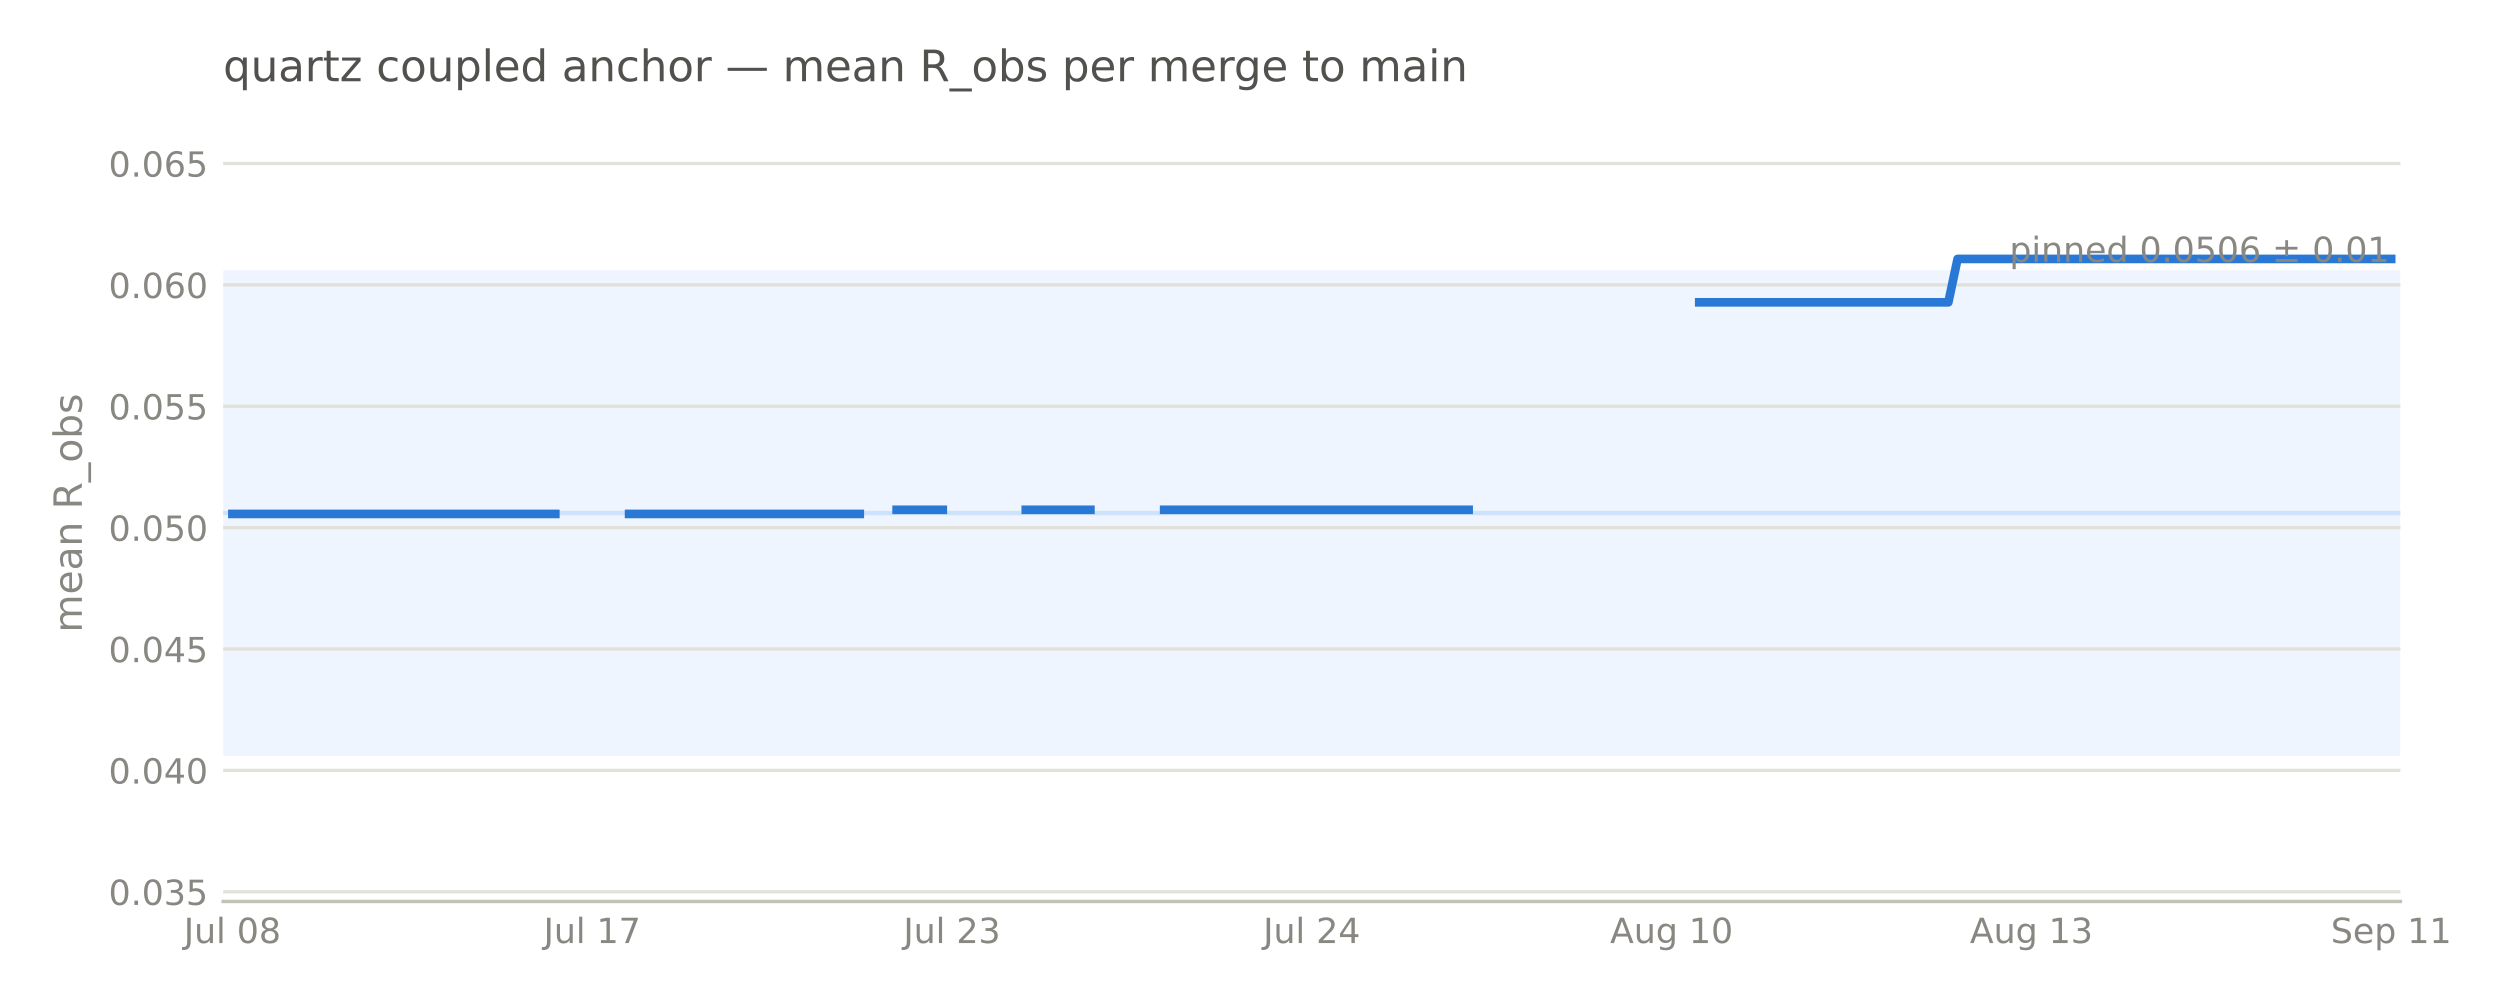
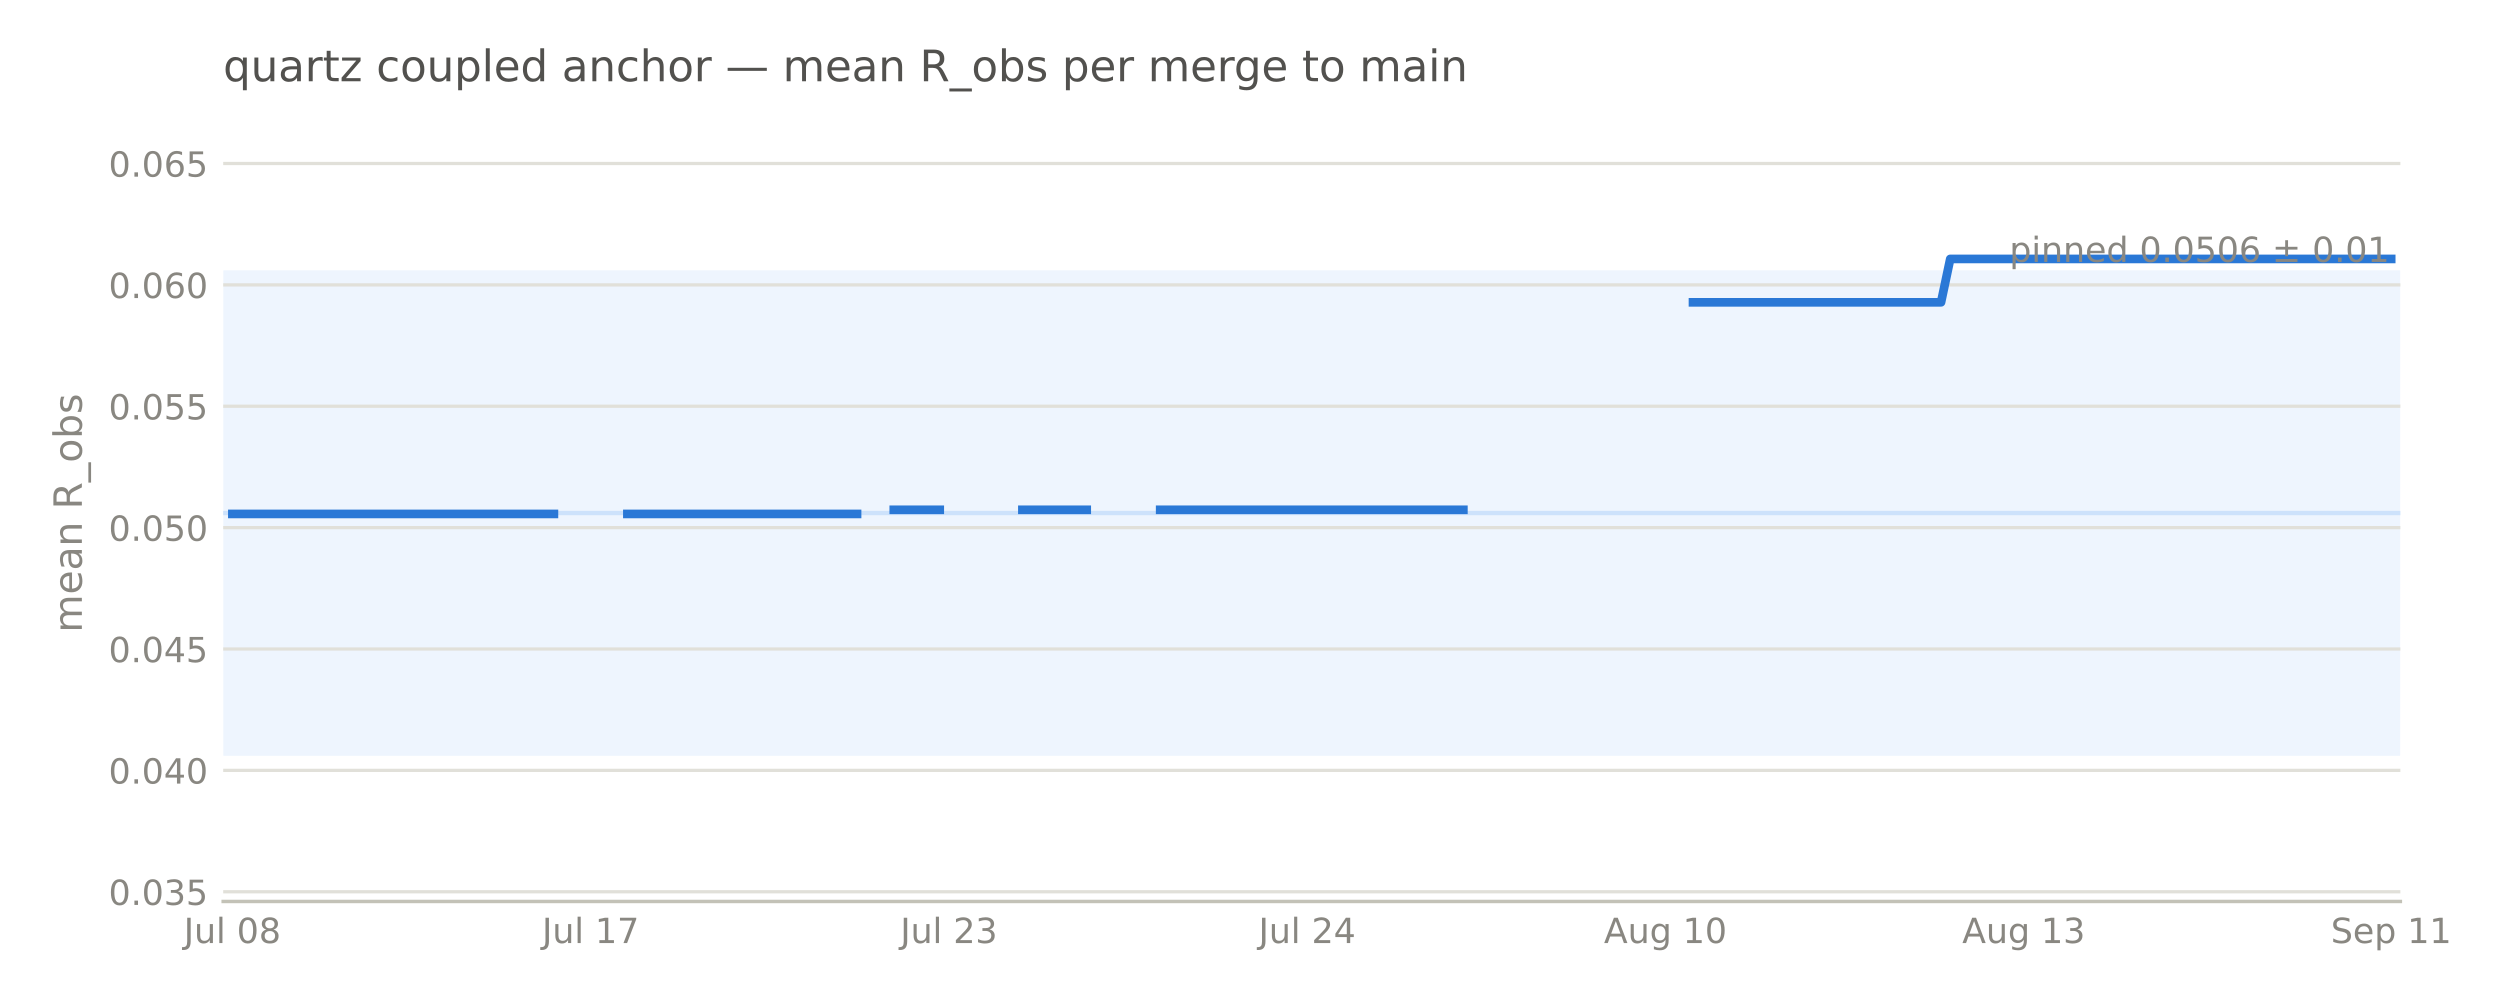
<svg xmlns="http://www.w3.org/2000/svg" width="576pt" height="230.4pt" viewBox="0 0 576 230.4" version="1.1">
  <defs>
    <style type="text/css">*{stroke-linejoin: round; stroke-linecap: butt}</style>
  </defs>
  <g id="figure_1">
    <g id="patch_1">
      <path d="M 0 230.4  L 576 230.4  L 576 0  L 0 0  L 0 230.4  z " style="fill: none; opacity: 0" />
    </g>
    <g id="axes_1">
      <g id="patch_2">
-         <path d="M 51.422 207.698  L 553.052 207.698  L 553.052 28.72  L 51.422 28.72  L 51.422 207.698  z " style="fill: none" />
+         <path d="M 51.422 207.698  L 553.044 207.698  L 553.044 28.72  L 51.422 28.72  L 51.422 207.698  z " style="fill: none" />
      </g>
      <g id="patch_3">
-         <path d="M 51.422 174.14  L 553.052 174.14  L 553.052 62.278  L 51.422 62.278  z " clip-path="url(#p5dc59209f5)" style="fill: #cde2fb; opacity: 0.35" />
+         <path d="M 51.422 174.14  L 553.044 174.14  L 553.044 62.278  L 51.422 62.278  z " clip-path="url(#pf62e56cdd0)" style="fill: #cde2fb; opacity: 0.35" />
      </g>
      <g id="matplotlib.axis_1">
        <g id="xtick_1">
          <g id="line2d_1" />
          <g id="text_1">
-             <text style="font-size: 8px; font-family: 'DejaVu Sans', 'Bitstream Vera Sans', 'Computer Modern Sans Serif', 'Lucida Grande', 'Verdana', 'Geneva', 'Lucid', 'Arial', 'Helvetica', 'Avant Garde', sans-serif; text-anchor: middle; fill: #898781" x="53.548" y="217.277" transform="rotate(-0 53.54766 217.2769)">Jul 08</text>
+             <text style="font-size: 8px; font-family: 'DejaVu Sans', 'Bitstream Vera Sans', 'Computer Modern Sans Serif', 'Lucida Grande', 'Verdana', 'Geneva', 'Lucid', 'Arial', 'Helvetica', 'Avant Garde', sans-serif; text-anchor: middle; fill: #898781" x="53.539" y="217.277" transform="rotate(-0 53.53866 217.2769)">Jul 08</text>
          </g>
        </g>
        <g id="xtick_2">
          <g id="line2d_2" />
          <g id="text_2">
-             <text style="font-size: 8px; font-family: 'DejaVu Sans', 'Bitstream Vera Sans', 'Computer Modern Sans Serif', 'Lucida Grande', 'Verdana', 'Geneva', 'Lucid', 'Arial', 'Helvetica', 'Avant Garde', sans-serif; text-anchor: middle; fill: #898781" x="136.444" y="217.277" transform="rotate(-0 136.444 217.2769)">Jul 17</text>
+             <text style="font-size: 8px; font-family: 'DejaVu Sans', 'Bitstream Vera Sans', 'Computer Modern Sans Serif', 'Lucida Grande', 'Verdana', 'Geneva', 'Lucid', 'Arial', 'Helvetica', 'Avant Garde', sans-serif; text-anchor: middle; fill: #898781" x="136.084" y="217.277" transform="rotate(-0 136.084 217.2769)">Jul 17</text>
          </g>
        </g>
        <g id="xtick_3">
          <g id="line2d_3" />
          <g id="text_3">
-             <text style="font-size: 8px; font-family: 'DejaVu Sans', 'Bitstream Vera Sans', 'Computer Modern Sans Serif', 'Lucida Grande', 'Verdana', 'Geneva', 'Lucid', 'Arial', 'Helvetica', 'Avant Garde', sans-serif; text-anchor: middle; fill: #898781" x="219.34" y="217.277" transform="rotate(-0 219.3404 217.2769)">Jul 23</text>
+             <text style="font-size: 8px; font-family: 'DejaVu Sans', 'Bitstream Vera Sans', 'Computer Modern Sans Serif', 'Lucida Grande', 'Verdana', 'Geneva', 'Lucid', 'Arial', 'Helvetica', 'Avant Garde', sans-serif; text-anchor: middle; fill: #898781" x="218.629" y="217.277" transform="rotate(-0 218.6293 217.2769)">Jul 23</text>
          </g>
        </g>
        <g id="xtick_4">
          <g id="line2d_4" />
          <g id="text_4">
-             <text style="font-size: 8px; font-family: 'DejaVu Sans', 'Bitstream Vera Sans', 'Computer Modern Sans Serif', 'Lucida Grande', 'Verdana', 'Geneva', 'Lucid', 'Arial', 'Helvetica', 'Avant Garde', sans-serif; text-anchor: middle; fill: #898781" x="302.237" y="217.277" transform="rotate(-0 302.2368 217.2769)">Jul 24</text>
+             <text style="font-size: 8px; font-family: 'DejaVu Sans', 'Bitstream Vera Sans', 'Computer Modern Sans Serif', 'Lucida Grande', 'Verdana', 'Geneva', 'Lucid', 'Arial', 'Helvetica', 'Avant Garde', sans-serif; text-anchor: middle; fill: #898781" x="301.175" y="217.277" transform="rotate(-0 301.1746 217.2769)">Jul 24</text>
          </g>
        </g>
        <g id="xtick_5">
          <g id="line2d_5" />
          <g id="text_5">
-             <text style="font-size: 8px; font-family: 'DejaVu Sans', 'Bitstream Vera Sans', 'Computer Modern Sans Serif', 'Lucida Grande', 'Verdana', 'Geneva', 'Lucid', 'Arial', 'Helvetica', 'Avant Garde', sans-serif; text-anchor: middle; fill: #898781" x="385.133" y="217.276" transform="rotate(-0 385.1332 217.2763)">Aug 10</text>
+             <text style="font-size: 8px; font-family: 'DejaVu Sans', 'Bitstream Vera Sans', 'Computer Modern Sans Serif', 'Lucida Grande', 'Verdana', 'Geneva', 'Lucid', 'Arial', 'Helvetica', 'Avant Garde', sans-serif; text-anchor: middle; fill: #898781" x="383.72" y="217.276" transform="rotate(-0 383.7199 217.2763)">Aug 10</text>
          </g>
        </g>
        <g id="xtick_6">
          <g id="line2d_6" />
          <g id="text_6">
-             <text style="font-size: 8px; font-family: 'DejaVu Sans', 'Bitstream Vera Sans', 'Computer Modern Sans Serif', 'Lucida Grande', 'Verdana', 'Geneva', 'Lucid', 'Arial', 'Helvetica', 'Avant Garde', sans-serif; text-anchor: middle; fill: #898781" x="468.03" y="217.276" transform="rotate(-0 468.0296 217.2763)">Aug 13</text>
+             <text style="font-size: 8px; font-family: 'DejaVu Sans', 'Bitstream Vera Sans', 'Computer Modern Sans Serif', 'Lucida Grande', 'Verdana', 'Geneva', 'Lucid', 'Arial', 'Helvetica', 'Avant Garde', sans-serif; text-anchor: middle; fill: #898781" x="466.265" y="217.276" transform="rotate(-0 466.2652 217.2763)">Aug 13</text>
          </g>
        </g>
        <g id="xtick_7">
          <g id="line2d_7" />
          <g id="text_7">
-             <text style="font-size: 8px; font-family: 'DejaVu Sans', 'Bitstream Vera Sans', 'Computer Modern Sans Serif', 'Lucida Grande', 'Verdana', 'Geneva', 'Lucid', 'Arial', 'Helvetica', 'Avant Garde', sans-serif; text-anchor: middle; fill: #898781" x="550.926" y="217.276" transform="rotate(-0 550.926 217.2763)">Sep 11</text>
+             <text style="font-size: 8px; font-family: 'DejaVu Sans', 'Bitstream Vera Sans', 'Computer Modern Sans Serif', 'Lucida Grande', 'Verdana', 'Geneva', 'Lucid', 'Arial', 'Helvetica', 'Avant Garde', sans-serif; text-anchor: middle; fill: #898781" x="550.927" y="217.276" transform="rotate(-0 550.927 217.2763)">Sep 11</text>
          </g>
        </g>
      </g>
      <g id="matplotlib.axis_2">
        <g id="ytick_1">
          <g id="line2d_8">
-             <path d="M 51.422 205.461  L 553.052 205.461  " clip-path="url(#p5dc59209f5)" style="fill: none; stroke: #e1e0d9; stroke-width: 0.75; stroke-linecap: square" />
+             <path d="M 51.422 205.461  L 553.044 205.461  " clip-path="url(#pf62e56cdd0)" style="fill: none; stroke: #e1e0d9; stroke-width: 0.75; stroke-linecap: square" />
          </g>
          <g id="line2d_9" />
          <g id="text_8">
            <text style="font-size: 8px; font-family: 'DejaVu Sans', 'Bitstream Vera Sans', 'Computer Modern Sans Serif', 'Lucida Grande', 'Verdana', 'Geneva', 'Lucid', 'Arial', 'Helvetica', 'Avant Garde', sans-serif; text-anchor: end; fill: #898781" x="47.922" y="208.5" transform="rotate(-0 47.92211 208.5)">0.035</text>
          </g>
        </g>
        <g id="ytick_2">
          <g id="line2d_10">
-             <path d="M 51.422 177.496  L 553.052 177.496  " clip-path="url(#p5dc59209f5)" style="fill: none; stroke: #e1e0d9; stroke-width: 0.75; stroke-linecap: square" />
+             <path d="M 51.422 177.496  L 553.044 177.496  " clip-path="url(#pf62e56cdd0)" style="fill: none; stroke: #e1e0d9; stroke-width: 0.75; stroke-linecap: square" />
          </g>
          <g id="line2d_11" />
          <g id="text_9">
            <text style="font-size: 8px; font-family: 'DejaVu Sans', 'Bitstream Vera Sans', 'Computer Modern Sans Serif', 'Lucida Grande', 'Verdana', 'Geneva', 'Lucid', 'Arial', 'Helvetica', 'Avant Garde', sans-serif; text-anchor: end; fill: #898781" x="47.922" y="180.535" transform="rotate(-0 47.92211 180.5346)">0.040</text>
          </g>
        </g>
        <g id="ytick_3">
          <g id="line2d_12">
-             <path d="M 51.422 149.53  L 553.052 149.53  " clip-path="url(#p5dc59209f5)" style="fill: none; stroke: #e1e0d9; stroke-width: 0.75; stroke-linecap: square" />
+             <path d="M 51.422 149.53  L 553.044 149.53  " clip-path="url(#pf62e56cdd0)" style="fill: none; stroke: #e1e0d9; stroke-width: 0.75; stroke-linecap: square" />
          </g>
          <g id="line2d_13" />
          <g id="text_10">
            <text style="font-size: 8px; font-family: 'DejaVu Sans', 'Bitstream Vera Sans', 'Computer Modern Sans Serif', 'Lucida Grande', 'Verdana', 'Geneva', 'Lucid', 'Arial', 'Helvetica', 'Avant Garde', sans-serif; text-anchor: end; fill: #898781" x="47.922" y="152.569" transform="rotate(-0 47.92211 152.5693)">0.045</text>
          </g>
        </g>
        <g id="ytick_4">
          <g id="line2d_14">
-             <path d="M 51.422 121.565  L 553.052 121.565  " clip-path="url(#p5dc59209f5)" style="fill: none; stroke: #e1e0d9; stroke-width: 0.75; stroke-linecap: square" />
+             <path d="M 51.422 121.565  L 553.044 121.565  " clip-path="url(#pf62e56cdd0)" style="fill: none; stroke: #e1e0d9; stroke-width: 0.75; stroke-linecap: square" />
          </g>
          <g id="line2d_15" />
          <g id="text_11">
            <text style="font-size: 8px; font-family: 'DejaVu Sans', 'Bitstream Vera Sans', 'Computer Modern Sans Serif', 'Lucida Grande', 'Verdana', 'Geneva', 'Lucid', 'Arial', 'Helvetica', 'Avant Garde', sans-serif; text-anchor: end; fill: #898781" x="47.922" y="124.604" transform="rotate(-0 47.92211 124.604)">0.050</text>
          </g>
        </g>
        <g id="ytick_5">
          <g id="line2d_16">
-             <path d="M 51.422 93.6  L 553.052 93.6  " clip-path="url(#p5dc59209f5)" style="fill: none; stroke: #e1e0d9; stroke-width: 0.75; stroke-linecap: square" />
+             <path d="M 51.422 93.6  L 553.044 93.6  " clip-path="url(#pf62e56cdd0)" style="fill: none; stroke: #e1e0d9; stroke-width: 0.75; stroke-linecap: square" />
          </g>
          <g id="line2d_17" />
          <g id="text_12">
            <text style="font-size: 8px; font-family: 'DejaVu Sans', 'Bitstream Vera Sans', 'Computer Modern Sans Serif', 'Lucida Grande', 'Verdana', 'Geneva', 'Lucid', 'Arial', 'Helvetica', 'Avant Garde', sans-serif; text-anchor: end; fill: #898781" x="47.922" y="96.639" transform="rotate(-0 47.92211 96.63863)">0.055</text>
          </g>
        </g>
        <g id="ytick_6">
          <g id="line2d_18">
-             <path d="M 51.422 65.634  L 553.052 65.634  " clip-path="url(#p5dc59209f5)" style="fill: none; stroke: #e1e0d9; stroke-width: 0.75; stroke-linecap: square" />
+             <path d="M 51.422 65.634  L 553.044 65.634  " clip-path="url(#pf62e56cdd0)" style="fill: none; stroke: #e1e0d9; stroke-width: 0.75; stroke-linecap: square" />
          </g>
          <g id="line2d_19" />
          <g id="text_13">
            <text style="font-size: 8px; font-family: 'DejaVu Sans', 'Bitstream Vera Sans', 'Computer Modern Sans Serif', 'Lucida Grande', 'Verdana', 'Geneva', 'Lucid', 'Arial', 'Helvetica', 'Avant Garde', sans-serif; text-anchor: end; fill: #898781" x="47.922" y="68.673" transform="rotate(-0 47.92211 68.6733)">0.060</text>
          </g>
        </g>
        <g id="ytick_7">
          <g id="line2d_20">
-             <path d="M 51.422 37.669  L 553.052 37.669  " clip-path="url(#p5dc59209f5)" style="fill: none; stroke: #e1e0d9; stroke-width: 0.75; stroke-linecap: square" />
+             <path d="M 51.422 37.669  L 553.044 37.669  " clip-path="url(#pf62e56cdd0)" style="fill: none; stroke: #e1e0d9; stroke-width: 0.75; stroke-linecap: square" />
          </g>
          <g id="line2d_21" />
          <g id="text_14">
            <text style="font-size: 8px; font-family: 'DejaVu Sans', 'Bitstream Vera Sans', 'Computer Modern Sans Serif', 'Lucida Grande', 'Verdana', 'Geneva', 'Lucid', 'Arial', 'Helvetica', 'Avant Garde', sans-serif; text-anchor: end; fill: #898781" x="47.922" y="40.708" transform="rotate(-0 47.92211 40.70797)">0.065</text>
          </g>
        </g>
        <g id="text_15">
          <text style="font-size: 9px; font-family: 'DejaVu Sans', 'Bitstream Vera Sans', 'Computer Modern Sans Serif', 'Lucida Grande', 'Verdana', 'Geneva', 'Lucid', 'Arial', 'Helvetica', 'Avant Garde', sans-serif; text-anchor: middle; fill: #898781" x="18.858" y="118.209" transform="rotate(-90 18.8575 118.2091)">mean R_obs</text>
        </g>
      </g>
      <g id="line2d_22">
-         <path d="M 51.422 118.209  L 553.052 118.209  " clip-path="url(#p5dc59209f5)" style="fill: none; stroke: #cde2fb; stroke-linecap: square" />
+         <path d="M 51.422 118.209  L 553.044 118.209  " clip-path="url(#pf62e56cdd0)" style="fill: none; stroke: #cde2fb; stroke-linecap: square" />
      </g>
      <g id="patch_4">
-         <path d="M 51.422 207.698  L 553.052 207.698  " style="fill: none; stroke: #c3c2b7; stroke-width: 0.8; stroke-linejoin: miter; stroke-linecap: square" />
+         <path d="M 51.422 207.698  L 553.044 207.698  " style="fill: none; stroke: #c3c2b7; stroke-width: 0.8; stroke-linejoin: miter; stroke-linecap: square" />
      </g>
      <g id="line2d_23">
-         <path d="M 53.548 118.409  L 127.942 118.409  M 144.946 118.409  L 198.085 118.409  M 206.587 117.455  L 217.215 117.455  M 236.345 117.455  L 251.224 117.455  M 268.228 117.455  L 338.371 117.455  M 391.51 69.652  L 448.9 69.652  L 451.025 59.661  L 550.926 59.661  L 550.926 59.661  " clip-path="url(#p5dc59209f5)" style="fill: none; stroke: #2a78d6; stroke-width: 2; stroke-linecap: square" />
+         <path d="M 53.539 118.409  L 127.618 118.409  M 144.55 118.409  L 197.464 118.409  M 205.93 117.455  L 216.513 117.455  M 235.562 117.455  L 250.377 117.455  M 267.31 117.455  L 337.156 117.455  M 390.069 69.652  L 447.216 69.652  L 449.333 59.661  L 550.927 59.661  L 550.927 59.661  " clip-path="url(#pf62e56cdd0)" style="fill: none; stroke: #2a78d6; stroke-width: 2; stroke-linecap: square" />
      </g>
      <g id="text_16">
-         <text style="font-size: 8px; font-family: 'DejaVu Sans', 'Bitstream Vera Sans', 'Computer Modern Sans Serif', 'Lucida Grande', 'Verdana', 'Geneva', 'Lucid', 'Arial', 'Helvetica', 'Avant Garde', sans-serif; text-anchor: end; fill: #898781" x="550.543" y="60.357" transform="rotate(-0 550.5434 60.35652)">pinned 0.0506 ± 0.01</text>
+         <text style="font-size: 8px; font-family: 'DejaVu Sans', 'Bitstream Vera Sans', 'Computer Modern Sans Serif', 'Lucida Grande', 'Verdana', 'Geneva', 'Lucid', 'Arial', 'Helvetica', 'Avant Garde', sans-serif; text-anchor: end; fill: #898781" x="550.535" y="60.357" transform="rotate(-0 550.5354 60.35652)">pinned 0.0506 ± 0.01</text>
      </g>
      <g id="text_17">
        <text style="font-size: 10px; font-family: 'DejaVu Sans', 'Bitstream Vera Sans', 'Computer Modern Sans Serif', 'Lucida Grande', 'Verdana', 'Geneva', 'Lucid', 'Arial', 'Helvetica', 'Avant Garde', sans-serif; text-anchor: start; fill: #52514e" x="51.422" y="18.72" transform="rotate(-0 51.42211 18.72)">quartz coupled anchor — mean R_obs per merge to main</text>
      </g>
    </g>
  </g>
  <defs>
-     <clipPath id="p5dc59209f5">
-       <rect x="51.422" y="28.72" width="501.629" height="178.978" />
+     <clipPath id="pf62e56cdd0">
+       <rect x="51.422" y="28.72" width="501.621" height="178.978" />
    </clipPath>
  </defs>
</svg>
